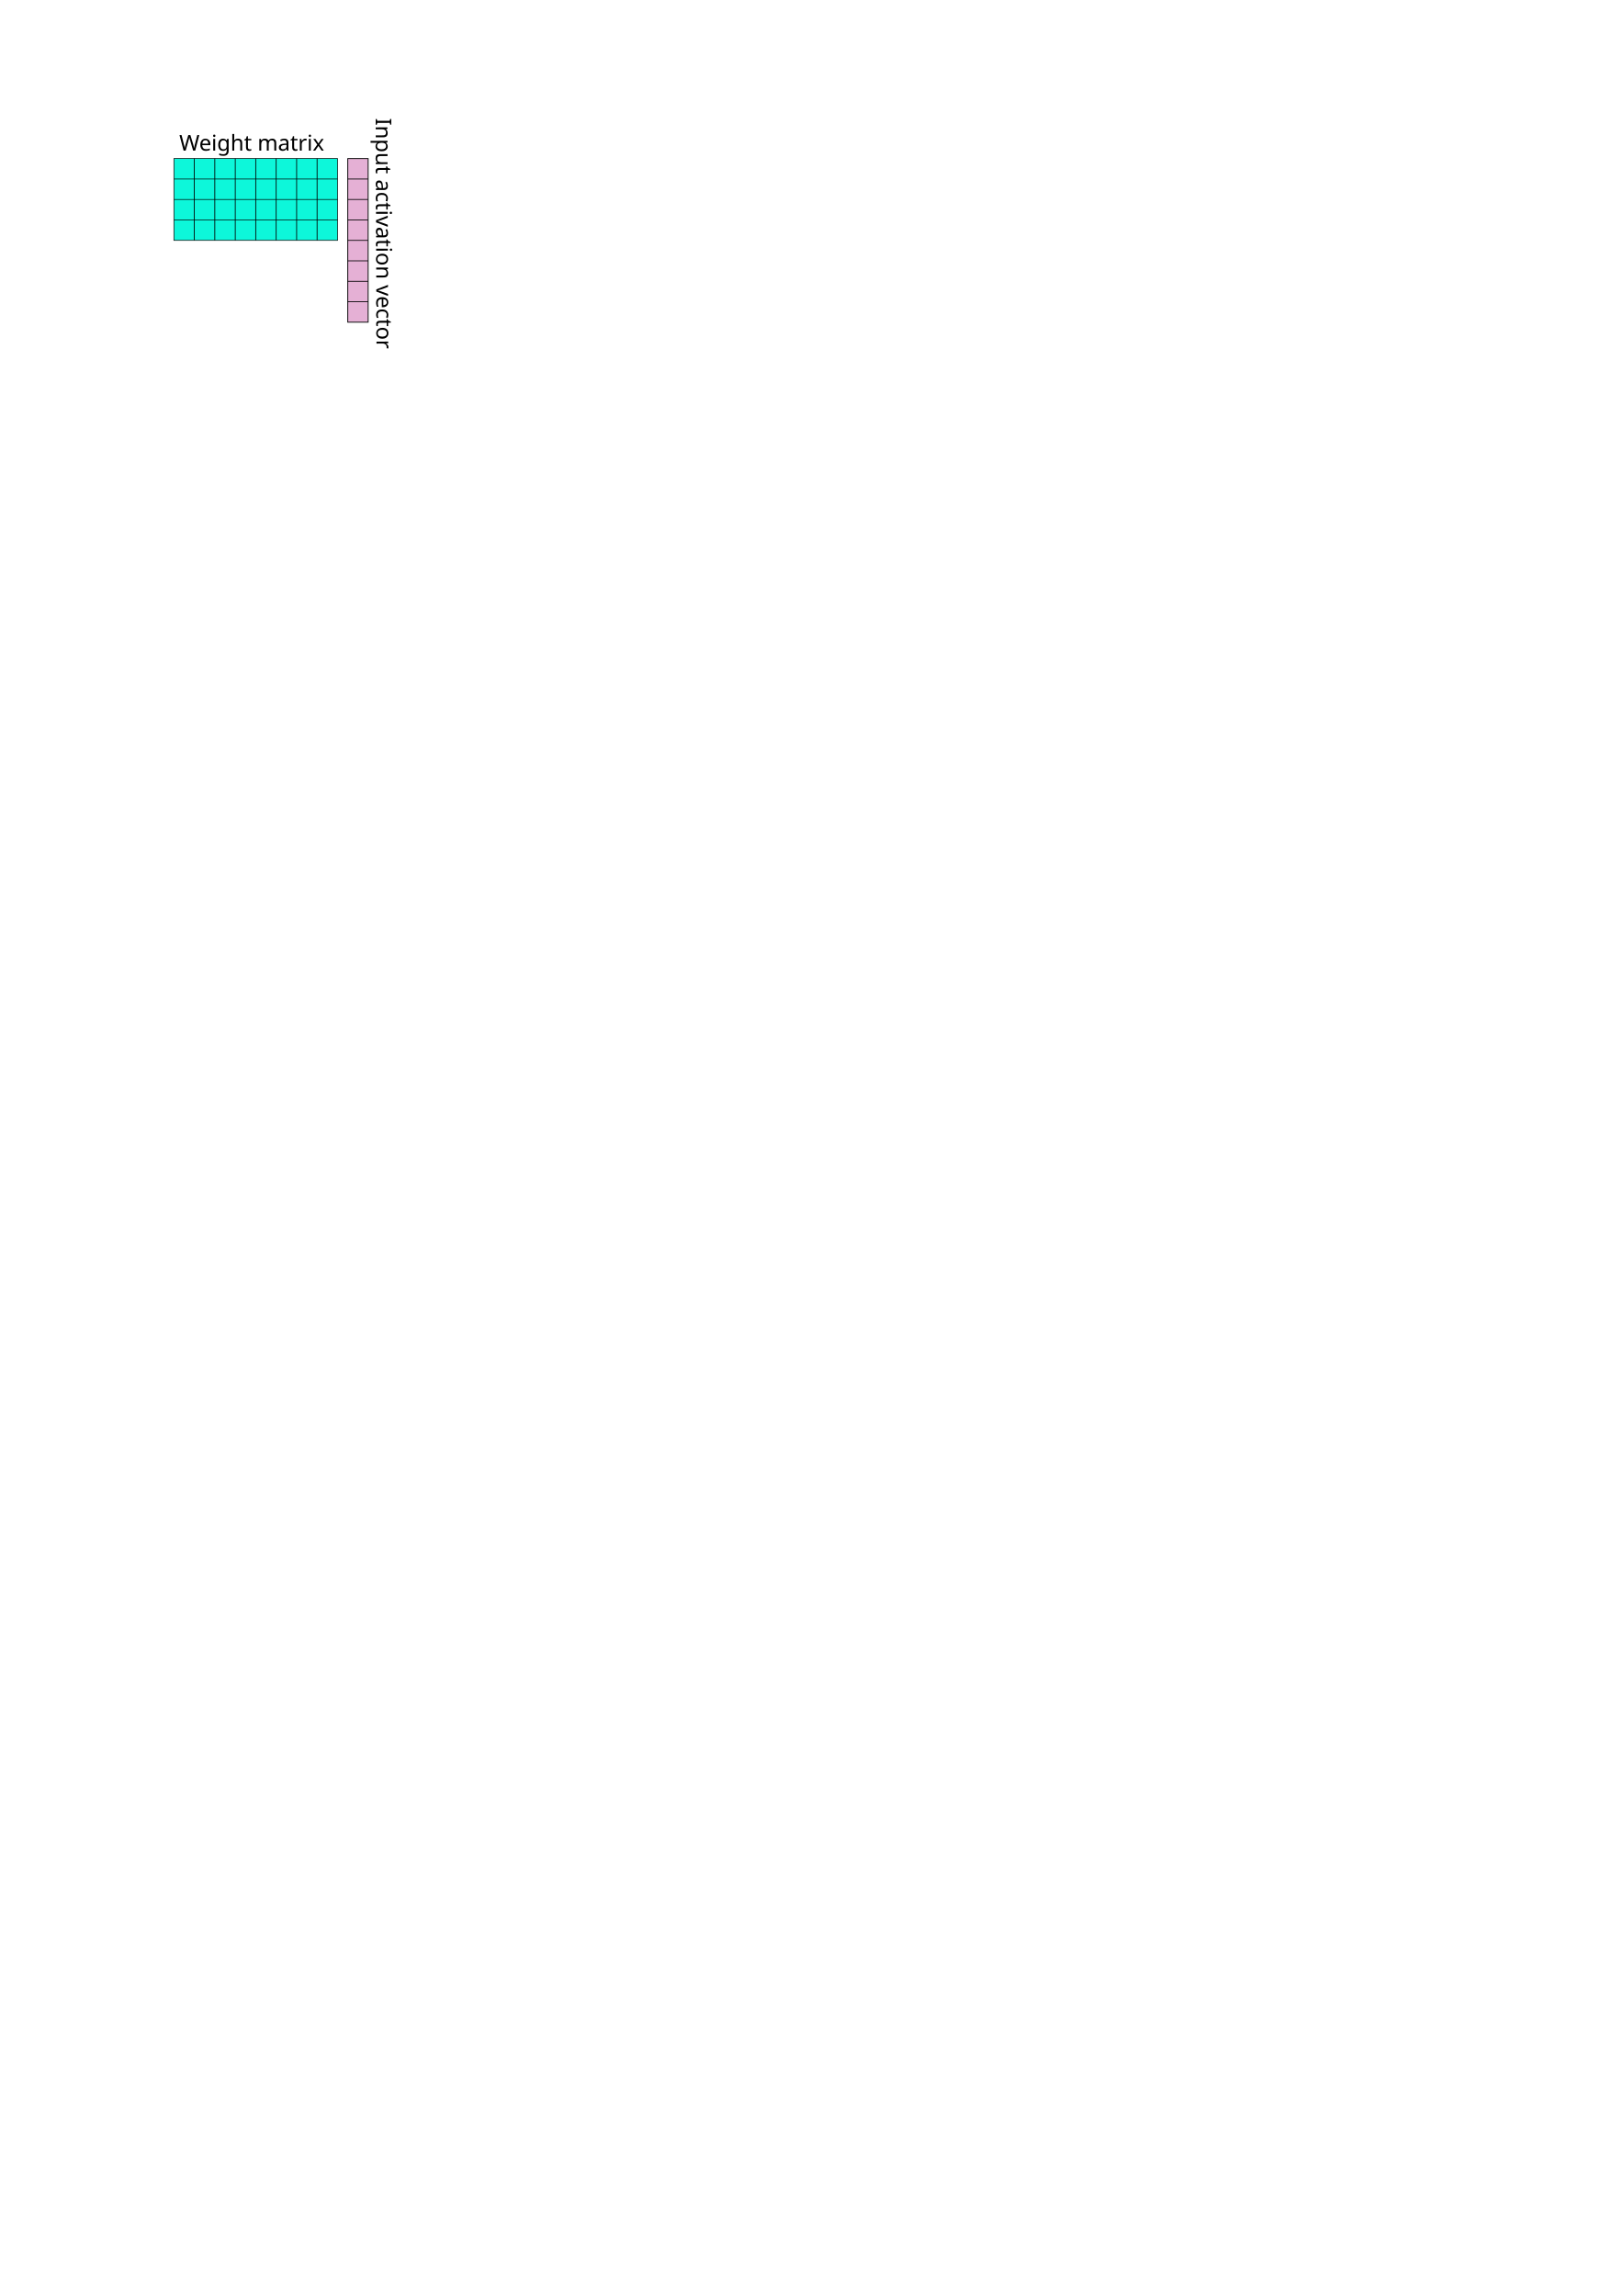
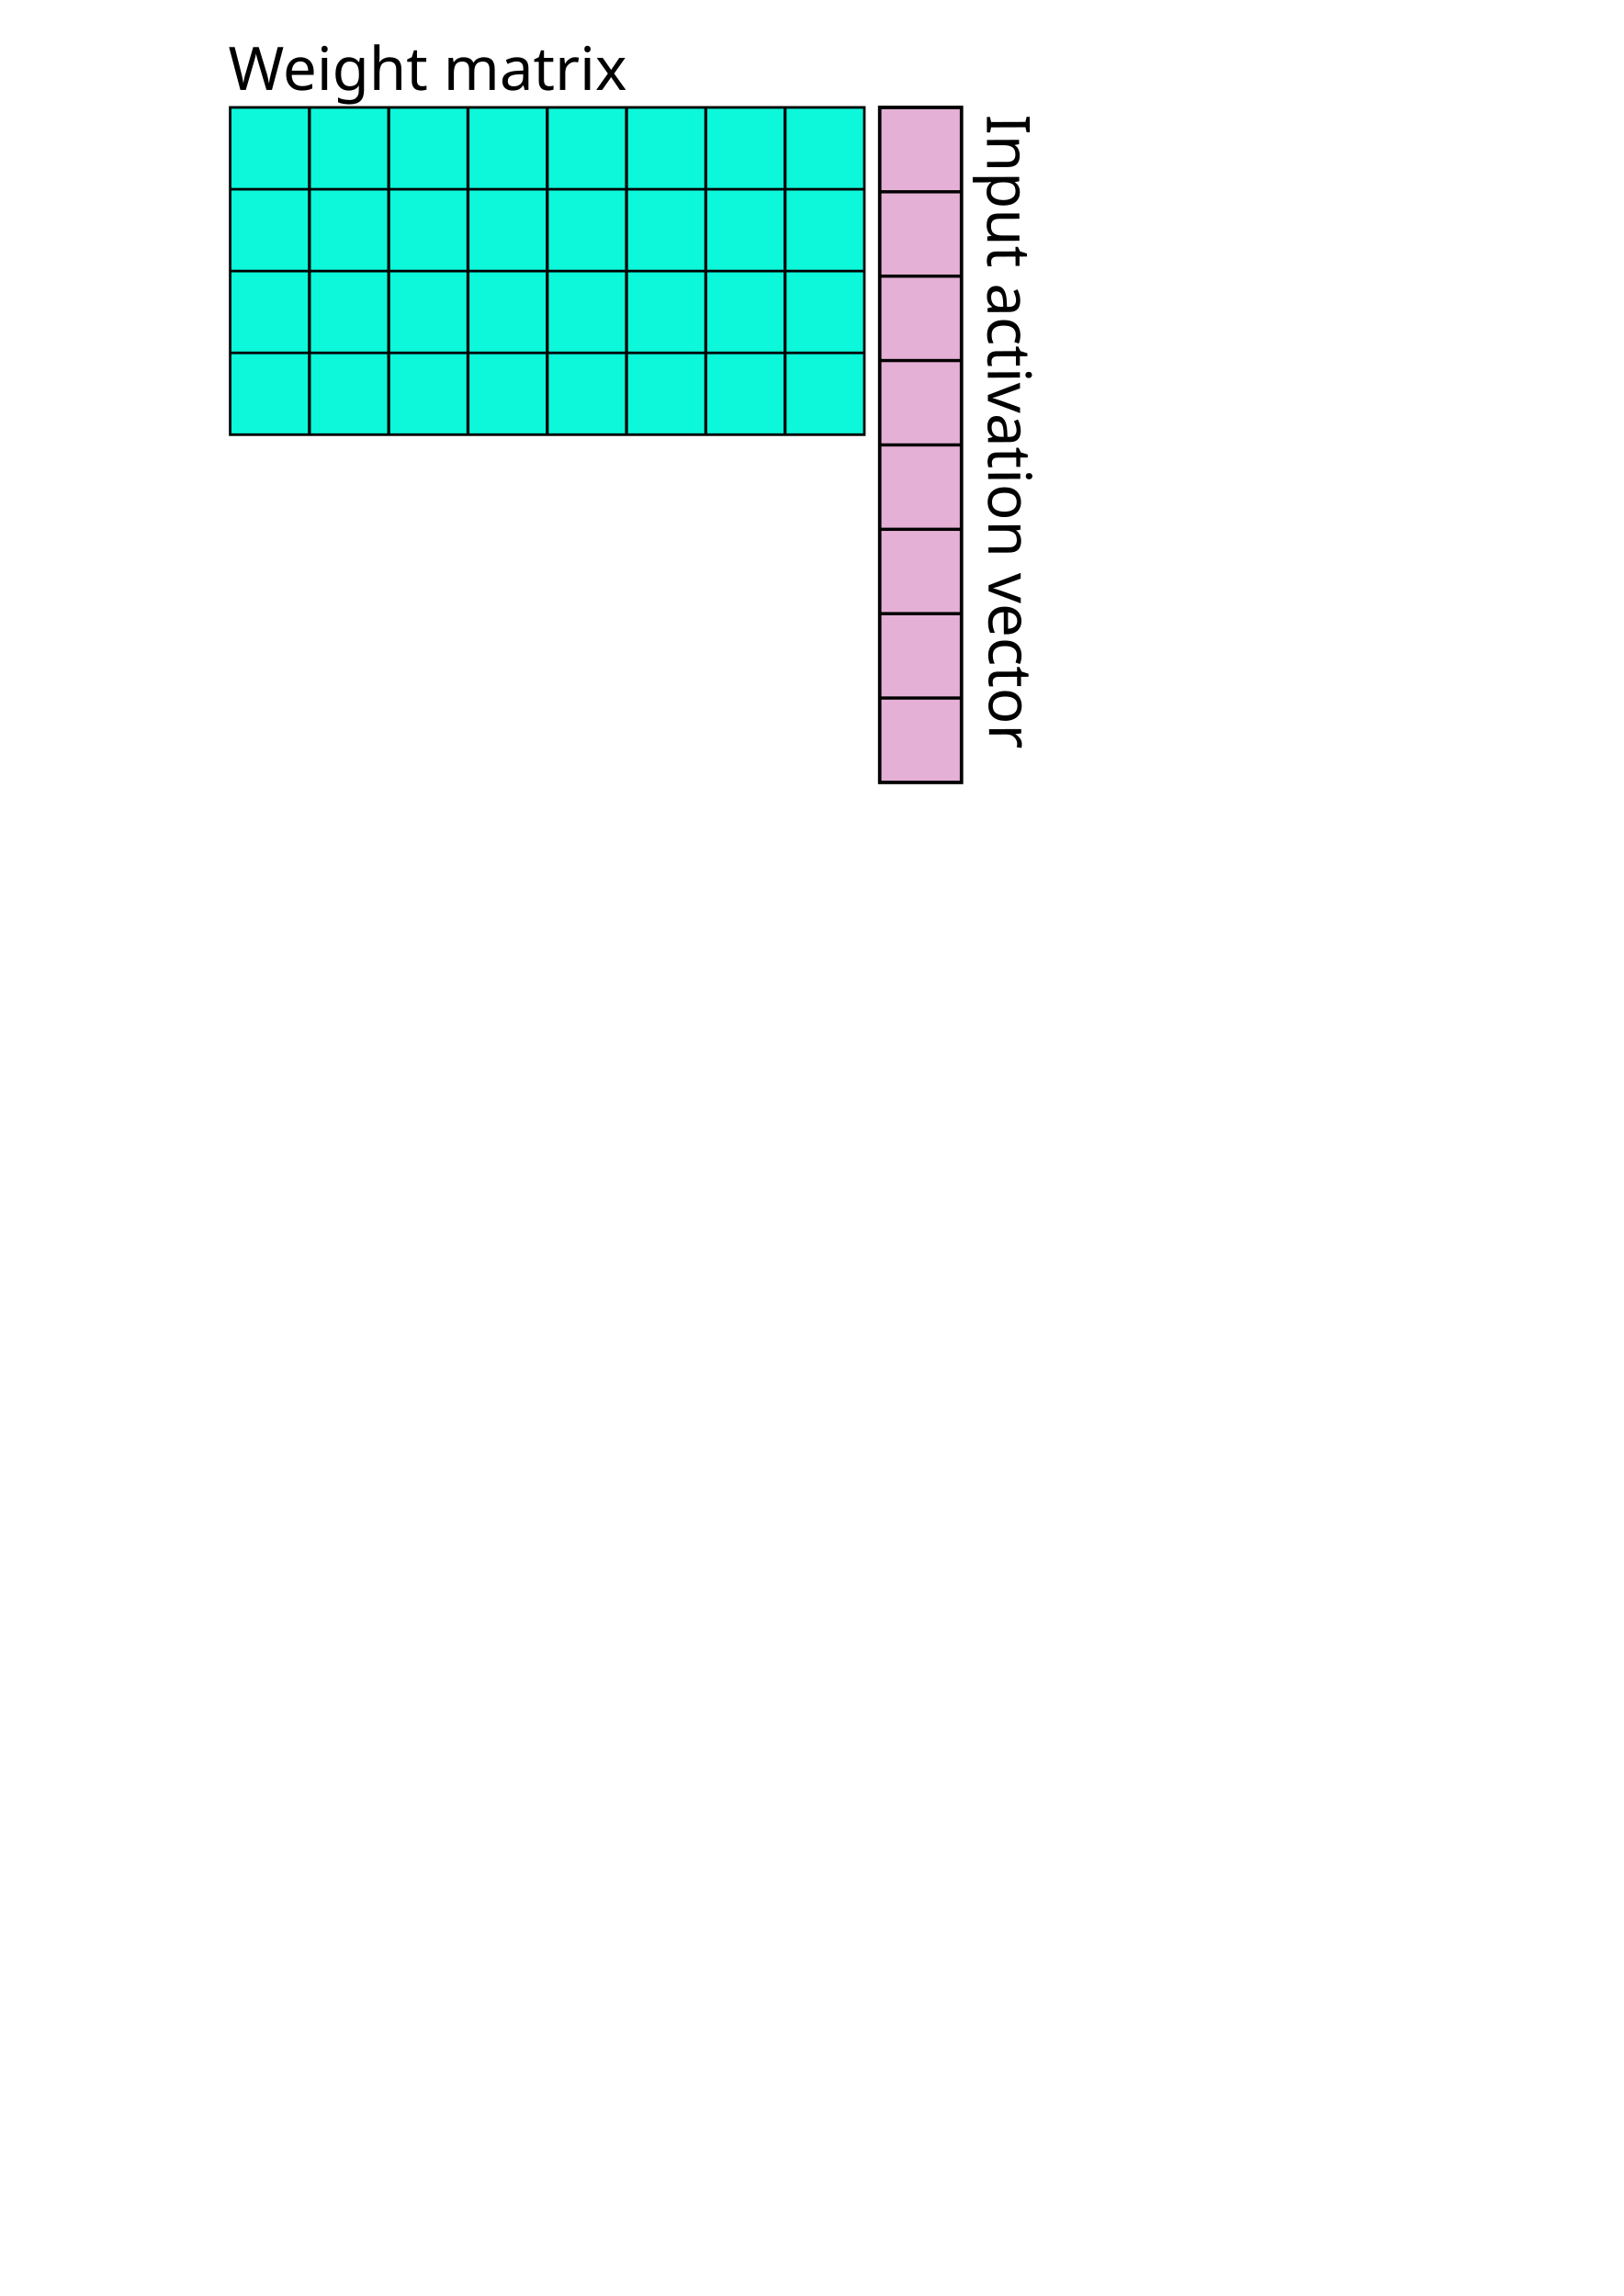
<svg xmlns="http://www.w3.org/2000/svg" width="210mm" height="297mm" viewBox="0 0 210 297" version="1.1" id="svg8">
  <defs id="defs2" />
  <g id="layer1">
-     <rect style="fill:#0df7da;fill-opacity:1;fill-rule:nonzero;stroke:#010101;stroke-width:0.085;stroke-miterlimit:4;stroke-dasharray:none;stroke-dashoffset:0;stroke-opacity:1" id="rect817" width="21.167" height="10.583" x="22.49" y="20.51" />
-     <path style="fill:none;stroke:#000000;stroke-width:0.083;stroke-linecap:butt;stroke-linejoin:miter;stroke-miterlimit:4;stroke-dasharray:none;stroke-opacity:1" d="M 22.49,23.156 H 43.656" id="path825" />
-     <path style="fill:none;stroke:#000000;stroke-width:0.083;stroke-linecap:butt;stroke-linejoin:miter;stroke-miterlimit:4;stroke-dasharray:none;stroke-opacity:1" d="M 22.49,25.802 H 43.656" id="path825-3" />
-     <path style="fill:none;stroke:#000000;stroke-width:0.083;stroke-linecap:butt;stroke-linejoin:miter;stroke-miterlimit:4;stroke-dasharray:none;stroke-opacity:1" d="M 22.49,28.448 H 43.656" id="path825-6" />
-     <path style="fill:none;stroke:#000000;stroke-width:0.1;stroke-linecap:butt;stroke-linejoin:miter;stroke-opacity:1;stroke-miterlimit:4;stroke-dasharray:none" d="M 25.135,20.51 V 31.094" id="path848" />
-     <path style="fill:none;stroke:#000000;stroke-width:0.1;stroke-linecap:butt;stroke-linejoin:miter;stroke-miterlimit:4;stroke-dasharray:none;stroke-opacity:1" d="M 27.781,20.51 V 31.094" id="path848-7" />
-     <path style="fill:none;stroke:#000000;stroke-width:0.1;stroke-linecap:butt;stroke-linejoin:miter;stroke-miterlimit:4;stroke-dasharray:none;stroke-opacity:1" d="M 30.427,20.51 V 31.094" id="path848-5" />
-     <path style="fill:none;stroke:#000000;stroke-width:0.1;stroke-linecap:butt;stroke-linejoin:miter;stroke-miterlimit:4;stroke-dasharray:none;stroke-opacity:1" d="M 33.073,20.51 V 31.094" id="path848-3" />
-     <path style="fill:none;stroke:#000000;stroke-width:0.1;stroke-linecap:butt;stroke-linejoin:miter;stroke-miterlimit:4;stroke-dasharray:none;stroke-opacity:1" d="M 35.719,20.51 V 31.094" id="path848-56" />
-     <path style="fill:none;stroke:#000000;stroke-width:0.1;stroke-linecap:butt;stroke-linejoin:miter;stroke-miterlimit:4;stroke-dasharray:none;stroke-opacity:1" d="M 38.365,20.51 V 31.094" id="path848-2" />
-     <path style="fill:none;stroke:#000000;stroke-width:0.1;stroke-linecap:butt;stroke-linejoin:miter;stroke-miterlimit:4;stroke-dasharray:none;stroke-opacity:1" d="M 41.01,20.51 V 31.094" id="path848-9" />
-     <rect style="fill:#e5b0d5;fill-opacity:1;fill-rule:nonzero;stroke:#010101;stroke-width:0.111;stroke-miterlimit:4;stroke-dasharray:none;stroke-dashoffset:0;stroke-opacity:1" id="rect895" width="2.634" height="21.166" x="44.98" y="20.511" />
-     <path style="fill:none;stroke:#000000;stroke-width:0.1;stroke-linecap:butt;stroke-linejoin:miter;stroke-opacity:1;stroke-miterlimit:4;stroke-dasharray:none" d="m 44.979,23.156 h 2.646" id="path897" />
-     <path style="fill:none;stroke:#000000;stroke-width:0.1;stroke-linecap:butt;stroke-linejoin:miter;stroke-miterlimit:4;stroke-dasharray:none;stroke-opacity:1" d="M 44.979,25.802 H 47.625" id="path897-1" />
-     <path style="fill:none;stroke:#000000;stroke-width:0.1;stroke-linecap:butt;stroke-linejoin:miter;stroke-miterlimit:4;stroke-dasharray:none;stroke-opacity:1" d="M 44.979,28.448 H 47.625" id="path897-2" />
-     <path style="fill:none;stroke:#000000;stroke-width:0.1;stroke-linecap:butt;stroke-linejoin:miter;stroke-miterlimit:4;stroke-dasharray:none;stroke-opacity:1" d="M 44.979,31.094 H 47.625" id="path897-7" />
-     <path style="fill:none;stroke:#000000;stroke-width:0.1;stroke-linecap:butt;stroke-linejoin:miter;stroke-miterlimit:4;stroke-dasharray:none;stroke-opacity:1" d="M 44.979,33.74 H 47.625" id="path897-0" />
-     <path style="fill:none;stroke:#000000;stroke-width:0.1;stroke-linecap:butt;stroke-linejoin:miter;stroke-miterlimit:4;stroke-dasharray:none;stroke-opacity:1" d="M 44.979,36.385 H 47.625" id="path897-9" />
-     <path style="fill:none;stroke:#000000;stroke-width:0.1;stroke-linecap:butt;stroke-linejoin:miter;stroke-miterlimit:4;stroke-dasharray:none;stroke-opacity:1" d="M 44.979,39.031 H 47.625" id="path897-3" />
-     <text xml:space="preserve" style="font-style:normal;font-weight:normal;font-size:7.761px;line-height:1.25;font-family:sans-serif;letter-spacing:0px;word-spacing:0px;fill:#000000;fill-opacity:1;stroke:none;stroke-width:0.265" x="23.184" y="19.485" id="text946">
-       <tspan id="tspan944" x="23.184" y="19.485" style="font-size:2.822px;stroke-width:0.265">Weight matrix</tspan>
+     <g id="g996" transform="matrix(3.875,0,0,4,-57.38151,-68.14582)">
+       <rect y="20.51" x="22.49" height="10.583" width="21.167" id="rect817" style="fill:#0df7da;fill-opacity:1;fill-rule:nonzero;stroke:#010101;stroke-width:0.085;stroke-miterlimit:4;stroke-dasharray:none;stroke-dashoffset:0;stroke-opacity:1" />
+       <path id="path825" d="M 22.49,23.156 H 43.656" style="fill:none;stroke:#000000;stroke-width:0.083;stroke-linecap:butt;stroke-linejoin:miter;stroke-miterlimit:4;stroke-dasharray:none;stroke-opacity:1" />
+       <path id="path825-3" d="M 22.49,25.802 H 43.656" style="fill:none;stroke:#000000;stroke-width:0.083;stroke-linecap:butt;stroke-linejoin:miter;stroke-miterlimit:4;stroke-dasharray:none;stroke-opacity:1" />
+       <path id="path825-6" d="M 22.49,28.448 H 43.656" style="fill:none;stroke:#000000;stroke-width:0.083;stroke-linecap:butt;stroke-linejoin:miter;stroke-miterlimit:4;stroke-dasharray:none;stroke-opacity:1" />
+       <path id="path848" d="M 25.135,20.51 V 31.094" style="fill:none;stroke:#000000;stroke-width:0.1;stroke-linecap:butt;stroke-linejoin:miter;stroke-miterlimit:4;stroke-dasharray:none;stroke-opacity:1" />
+       <path id="path848-7" d="M 27.781,20.51 V 31.094" style="fill:none;stroke:#000000;stroke-width:0.1;stroke-linecap:butt;stroke-linejoin:miter;stroke-miterlimit:4;stroke-dasharray:none;stroke-opacity:1" />
+       <path id="path848-5" d="M 30.427,20.51 V 31.094" style="fill:none;stroke:#000000;stroke-width:0.1;stroke-linecap:butt;stroke-linejoin:miter;stroke-miterlimit:4;stroke-dasharray:none;stroke-opacity:1" />
+       <path id="path848-3" d="M 33.073,20.51 V 31.094" style="fill:none;stroke:#000000;stroke-width:0.1;stroke-linecap:butt;stroke-linejoin:miter;stroke-miterlimit:4;stroke-dasharray:none;stroke-opacity:1" />
+       <path id="path848-56" d="M 35.719,20.51 V 31.094" style="fill:none;stroke:#000000;stroke-width:0.1;stroke-linecap:butt;stroke-linejoin:miter;stroke-miterlimit:4;stroke-dasharray:none;stroke-opacity:1" />
+       <path id="path848-2" d="M 38.365,20.51 V 31.094" style="fill:none;stroke:#000000;stroke-width:0.1;stroke-linecap:butt;stroke-linejoin:miter;stroke-miterlimit:4;stroke-dasharray:none;stroke-opacity:1" />
+       <path id="path848-9" d="M 41.01,20.51 V 31.094" style="fill:none;stroke:#000000;stroke-width:0.1;stroke-linecap:butt;stroke-linejoin:miter;stroke-miterlimit:4;stroke-dasharray:none;stroke-opacity:1" />
+     </g>
+     <g id="g983" transform="translate(68.79167,-1.322917)">
+       <g id="g1007" transform="matrix(4.017271,0,0,4.125064,-135.7143,-69.38941)">
+         <g id="g972">
+           <rect y="20.511" x="44.98" height="21.166" width="2.634" id="rect895" style="fill:#e5b0d5;fill-opacity:1;fill-rule:nonzero;stroke:#010101;stroke-width:0.111;stroke-miterlimit:4;stroke-dasharray:none;stroke-dashoffset:0;stroke-opacity:1" />
+         </g>
+         <path style="fill:none;stroke:#000000;stroke-width:0.1;stroke-linecap:butt;stroke-linejoin:miter;stroke-miterlimit:4;stroke-dasharray:none;stroke-opacity:1" d="m 44.979,23.156 h 2.646" id="path897" />
+         <path style="fill:none;stroke:#000000;stroke-width:0.1;stroke-linecap:butt;stroke-linejoin:miter;stroke-miterlimit:4;stroke-dasharray:none;stroke-opacity:1" d="M 44.979,25.802 H 47.625" id="path897-1" />
+         <path style="fill:none;stroke:#000000;stroke-width:0.1;stroke-linecap:butt;stroke-linejoin:miter;stroke-miterlimit:4;stroke-dasharray:none;stroke-opacity:1" d="M 44.979,28.448 H 47.625" id="path897-2" />
+         <path style="fill:none;stroke:#000000;stroke-width:0.1;stroke-linecap:butt;stroke-linejoin:miter;stroke-miterlimit:4;stroke-dasharray:none;stroke-opacity:1" d="M 44.979,31.094 H 47.625" id="path897-7" />
+         <path style="fill:none;stroke:#000000;stroke-width:0.1;stroke-linecap:butt;stroke-linejoin:miter;stroke-miterlimit:4;stroke-dasharray:none;stroke-opacity:1" d="M 44.979,33.74 H 47.625" id="path897-0" />
+         <path style="fill:none;stroke:#000000;stroke-width:0.1;stroke-linecap:butt;stroke-linejoin:miter;stroke-miterlimit:4;stroke-dasharray:none;stroke-opacity:1" d="M 44.979,36.385 H 47.625" id="path897-9" />
+         <path style="fill:none;stroke:#000000;stroke-width:0.1;stroke-linecap:butt;stroke-linejoin:miter;stroke-miterlimit:4;stroke-dasharray:none;stroke-opacity:1" d="M 44.979,39.031 H 47.625" id="path897-3" />
+       </g>
+     </g>
+     <text xml:space="preserve" style="font-style:normal;font-weight:normal;font-size:7.761px;line-height:1.25;font-family:sans-serif;letter-spacing:0px;word-spacing:0px;fill:#000000;fill-opacity:1;stroke:none;stroke-width:0.265" x="29.526" y="11.634" id="text946">
+       <tspan id="tspan944" x="29.526" y="11.634" style="font-size:7.761px;stroke-width:0.265">Weight matrix</tspan>
    </text>
-     <text xml:space="preserve" style="font-style:normal;font-weight:normal;font-size:7.761px;line-height:1.25;font-family:sans-serif;letter-spacing:0px;word-spacing:0px;fill:#000000;fill-opacity:1;stroke:none;stroke-width:0.265" x="15.466" y="-48.532" id="text950" transform="rotate(89.79083)">
-       <tspan id="tspan948" x="15.466" y="-48.532" style="font-size:2.822px;stroke-width:0.265">Input activation vector</tspan>
+     <text xml:space="preserve" style="font-style:normal;font-weight:normal;font-size:7.761px;line-height:1.25;font-family:sans-serif;letter-spacing:0px;word-spacing:0px;fill:#000000;fill-opacity:1;stroke:none;stroke-width:0.265" x="15.287" y="-127.578" id="text950" transform="rotate(89.79083)">
+       <tspan id="tspan948" x="15.287" y="-127.578" style="font-size:7.761px;stroke-width:0.265">Input activation vector</tspan>
    </text>
  </g>
</svg>
